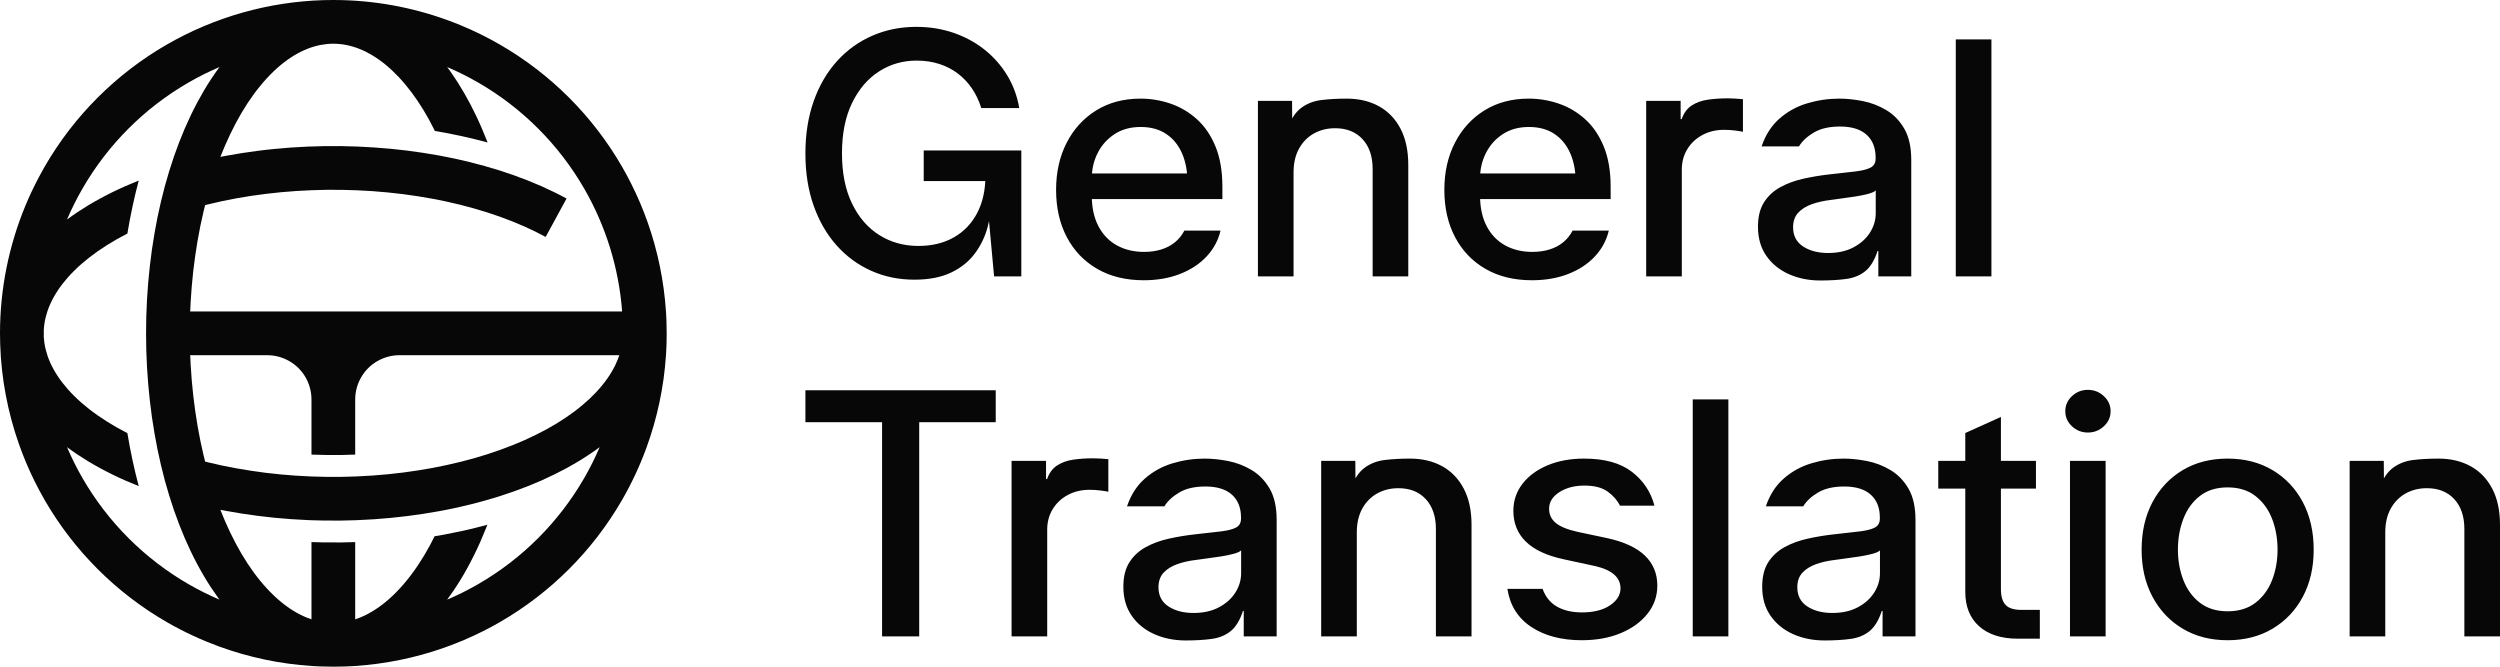
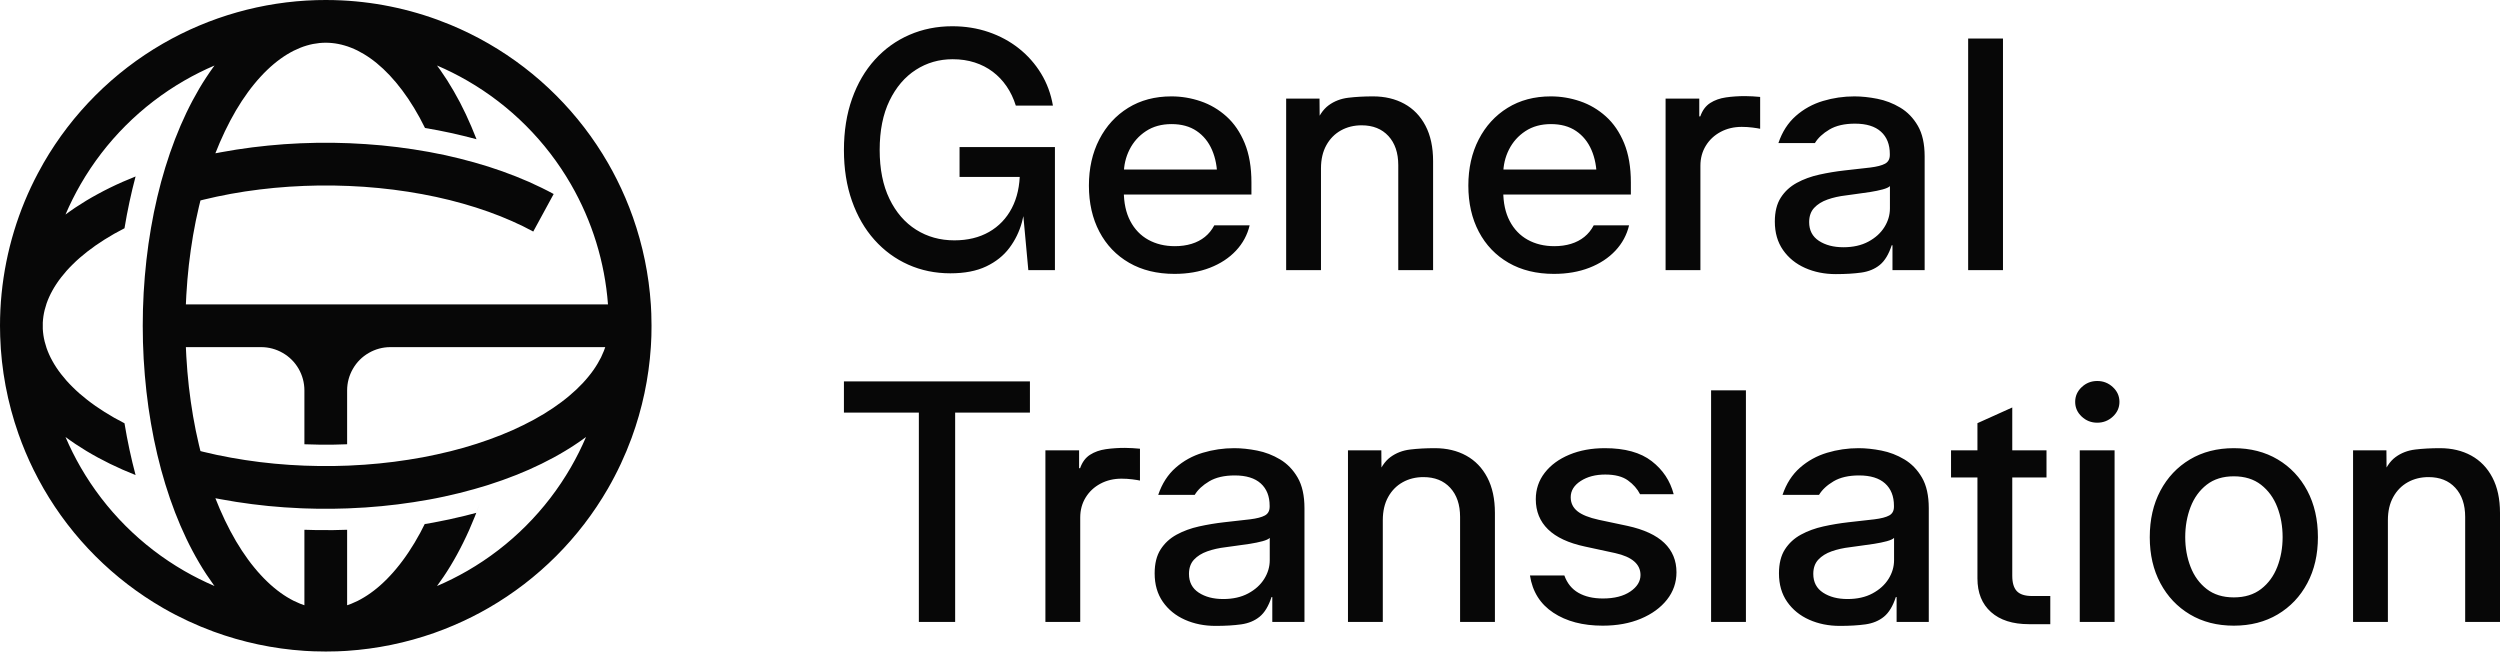
- <svg xmlns="http://www.w3.org/2000/svg" viewBox="0 0 14526.49 3873.81" fill="#070707" role="img" aria-label="General Translation">
+ <svg xmlns="http://www.w3.org/2000/svg" viewBox="0 0 14864.4 3873.81" fill="#070707" role="img" aria-label="General Translation">
  <path transform="translate(-453.87 -453.87) scale(18.67796)" fill-rule="nonzero" d="M225.36 163.71C223.32 169.27 220.79 174.68 217.81 179.85C208.71 195.61 195.61 208.71 179.85 217.81C178.13 218.8 176.38 219.75 174.6 220.64C170.68 222.61 166.64 224.33 162.51 225.79C153.6 228.93 144.27 230.85 134.8 231.48C134.52 231.5 134.24 231.51 133.96 231.53C133.18 231.57 132.4 231.61 131.62 231.64C130.42 231.68 129.21 231.7 128 231.7C126.72 231.7 125.44 231.68 124.17 231.63C123.4 231.6 122.63 231.56 121.86 231.52C121.64 231.5 121.42 231.49 121.2 231.48C111.3 230.83 101.57 228.76 92.29 225.36C86.79 223.34 81.44 220.85 76.32 217.91C76.26 217.87 76.21 217.84 76.15 217.81C60.39 208.71 47.29 195.61 38.19 179.85C37.06 177.88 35.99 175.88 34.98 173.84C33.15 170.13 31.55 166.31 30.18 162.42C26.68 152.47 24.7 142.01 24.36 131.41C24.32 130.27 24.3 129.14 24.3 128C24.3 114.26 27.03 100.8 32.18 88.34C33.43 85.33 34.81 82.39 36.34 79.51C36.93 78.38 37.55 77.26 38.19 76.15C47.29 60.39 60.39 47.29 76.15 38.19C91.05 29.59 107.85 24.84 125.02 24.34C126.01 24.31 127 24.3 128 24.3C129.68 24.3 131.36 24.34 133.03 24.42C145.02 25 156.73 27.66 167.66 32.18C171.79 33.89 175.82 35.87 179.71 38.11C179.76 38.14 179.8 38.17 179.85 38.19C195.61 47.29 208.71 60.39 217.81 76.15C218.8 77.87 219.75 79.62 220.64 81.4C222.61 85.31 224.33 89.35 225.79 93.49C228.93 102.4 230.85 111.73 231.48 121.2C231.49 121.42 231.5 121.64 231.52 121.86C231.56 122.63 231.6 123.4 231.63 124.17C231.68 125.44 231.7 126.72 231.7 128C231.7 129.01 231.69 130.03 231.66 131.04C231.65 131.23 231.64 131.43 231.64 131.62C231.61 132.4 231.57 133.18 231.53 133.96C231.51 134.24 231.5 134.52 231.48 134.8C230.83 144.7 228.76 154.43 225.36 163.71ZM83.61 118.25C83.56 119.23 83.51 120.22 83.47 121.2L217.84 121.2C216.83 107.75 212.8 94.68 206.03 82.95C198.12 69.25 186.75 57.88 173.05 49.97C169.93 48.17 166.71 46.56 163.41 45.15C163.78 45.64 164.14 46.14 164.5 46.65C165.24 47.71 165.97 48.79 166.68 49.9C167.39 51.02 168.08 52.16 168.75 53.33C169.43 54.5 170.09 55.7 170.73 56.92C171.37 58.15 171.99 59.4 172.59 60.67C173.19 61.95 173.78 63.25 174.34 64.58C174.91 65.9 175.46 67.25 175.99 68.62C174.66 68.26 173.33 67.92 171.98 67.59C170.63 67.25 169.27 66.94 167.91 66.64C166.54 66.34 165.16 66.06 163.78 65.79C162.39 65.52 161 65.27 159.59 65.04C159.03 63.9 158.46 62.8 157.88 61.73C157.29 60.66 156.69 59.63 156.09 58.62C155.48 57.62 154.86 56.65 154.23 55.71C153.6 54.78 152.96 53.88 152.31 53.01C151.66 52.15 151 51.32 150.34 50.53C149.68 49.74 149.01 48.98 148.34 48.27C147.66 47.55 146.98 46.87 146.3 46.23C145.62 45.59 144.93 44.99 144.24 44.42C143.56 43.86 142.87 43.33 142.18 42.85C141.49 42.36 140.8 41.91 140.11 41.5C139.43 41.09 138.74 40.71 138.06 40.37C137.37 40.04 136.69 39.73 136.01 39.47C135.34 39.2 134.66 38.97 133.99 38.78C133.32 38.58 132.65 38.42 131.98 38.29C131.32 38.16 130.65 38.06 129.99 38C129.32 37.93 128.66 37.9 128 37.9C127.32 37.9 126.65 37.93 125.97 38C125.3 38.07 124.62 38.17 123.94 38.3C123.26 38.44 122.58 38.6 121.89 38.81C121.21 39.01 120.52 39.25 119.83 39.53C119.14 39.81 118.44 40.12 117.74 40.47C117.05 40.83 116.35 41.21 115.65 41.64C114.95 42.07 114.24 42.54 113.54 43.05C112.84 43.56 112.14 44.1 111.44 44.69C110.74 45.28 110.04 45.9 109.35 46.57C108.65 47.24 107.96 47.94 107.28 48.69C106.59 49.43 105.91 50.22 105.24 51.04C104.56 51.86 103.9 52.72 103.24 53.62C102.59 54.52 101.94 55.45 101.3 56.42C100.66 57.4 100.04 58.4 99.42 59.44C98.81 60.49 98.21 61.56 97.62 62.67C97.03 63.78 96.45 64.92 95.89 66.1C95.33 67.27 94.79 68.47 94.25 69.71C93.78 70.82 93.31 71.95 92.86 73.1C93.44 72.99 94.03 72.88 94.61 72.77C96.25 72.46 97.9 72.18 99.57 71.92C101.23 71.66 102.91 71.42 104.59 71.21C106.28 70.99 107.97 70.8 109.67 70.64C111.37 70.47 113.08 70.32 114.8 70.2C116.51 70.08 118.23 69.99 119.96 69.91C121.68 69.84 123.4 69.79 125.13 69.76C126.86 69.74 128.59 69.73 130.32 69.75C132.05 69.78 133.77 69.82 135.5 69.89C137.22 69.96 138.94 70.05 140.66 70.17C142.37 70.28 144.08 70.42 145.79 70.58C147.49 70.75 149.19 70.93 150.87 71.14C152.56 71.35 154.24 71.58 155.9 71.84C157.57 72.09 159.22 72.37 160.87 72.67C162.51 72.97 164.13 73.3 165.75 73.64C167.36 73.99 168.96 74.36 170.54 74.75C172.12 75.14 173.68 75.55 175.22 75.99C176.76 76.42 178.29 76.88 179.79 77.35C181.29 77.83 182.78 78.33 184.24 78.85C185.7 79.37 187.13 79.91 188.54 80.47C189.96 81.03 191.34 81.61 192.71 82.21C194.07 82.82 195.4 83.44 196.71 84.08C198.02 84.72 199.3 85.38 200.55 86.06L194.05 98.01C192.98 97.43 191.88 96.86 190.75 96.3C189.62 95.75 188.45 95.2 187.26 94.68C186.07 94.15 184.85 93.64 183.6 93.14C182.35 92.64 181.08 92.16 179.78 91.7C178.48 91.24 177.16 90.79 175.81 90.36C174.47 89.93 173.1 89.52 171.71 89.13C170.32 88.73 168.9 88.36 167.48 88C166.04 87.64 164.6 87.31 163.13 86.99C161.66 86.67 160.18 86.38 158.69 86.1C157.19 85.82 155.68 85.57 154.15 85.33C152.63 85.09 151.09 84.88 149.55 84.68C148 84.49 146.44 84.31 144.88 84.16C143.31 84 141.74 83.87 140.16 83.76C138.58 83.65 137 83.56 135.41 83.5C133.82 83.43 132.23 83.38 130.64 83.36C129.05 83.34 127.45 83.33 125.86 83.35C124.27 83.37 122.68 83.41 121.09 83.48C119.5 83.54 117.91 83.62 116.33 83.73C114.75 83.83 113.18 83.96 111.61 84.11C110.05 84.26 108.49 84.43 106.94 84.62C105.39 84.81 103.85 85.02 102.32 85.25C100.8 85.49 99.28 85.74 97.78 86.01C96.28 86.29 94.8 86.58 93.33 86.89C91.86 87.21 90.41 87.54 88.97 87.89C88.68 87.96 88.39 88.03 88.11 88.11C87.93 88.78 87.77 89.47 87.61 90.15C87.26 91.63 86.93 93.12 86.62 94.63C86.31 96.14 86.03 97.67 85.76 99.21C85.49 100.75 85.25 102.31 85.03 103.88C84.8 105.45 84.6 107.03 84.42 108.62C84.24 110.21 84.08 111.81 83.95 113.41C83.81 115.02 83.7 116.63 83.61 118.25ZM82.95 206.03C86.07 207.83 89.29 209.44 92.59 210.85C92.48 210.7 92.37 210.55 92.26 210.41C91.47 209.32 90.69 208.19 89.93 207.04C89.17 205.88 88.43 204.69 87.71 203.46C86.99 202.24 86.29 200.99 85.61 199.71C84.93 198.43 84.26 197.11 83.62 195.77C82.98 194.43 82.36 193.06 81.76 191.67C81.16 190.27 80.58 188.85 80.02 187.4C79.47 185.96 78.93 184.49 78.41 182.99C77.9 181.5 77.4 179.98 76.93 178.44C76.46 176.9 76.01 175.35 75.58 173.77C75.16 172.19 74.75 170.59 74.37 168.98C73.99 167.36 73.63 165.73 73.29 164.08C72.96 162.44 72.65 160.77 72.36 159.1C72.07 157.43 71.8 155.74 71.56 154.04C71.32 152.34 71.1 150.63 70.91 148.91C70.71 147.19 70.54 145.46 70.4 143.73C70.25 141.99 70.13 140.25 70.03 138.51C69.93 136.76 69.86 135.01 69.81 133.26C69.76 131.51 69.74 129.75 69.74 128C69.74 126.25 69.76 124.49 69.81 122.74Q69.89 120.11 70.03 117.49C70.13 115.75 70.25 114.01 70.4 112.27C70.54 110.54 70.71 108.81 70.91 107.09C71.1 105.37 71.32 103.66 71.56 101.96C71.8 100.26 72.07 98.57 72.36 96.9C72.65 95.22 72.96 93.56 73.29 91.92C73.63 90.27 73.99 88.64 74.37 87.02C74.75 85.41 75.16 83.81 75.58 82.23C76.01 80.65 76.46 79.1 76.93 77.56C77.4 76.02 77.9 74.5 78.41 73.01C78.93 71.51 79.47 70.04 80.02 68.6C80.58 67.15 81.16 65.73 81.76 64.33C82.36 62.94 82.98 61.57 83.62 60.23C84.26 58.89 84.93 57.58 85.61 56.29C86.29 55.01 86.99 53.76 87.71 52.53C88.43 51.31 89.17 50.12 89.93 48.97C90.69 47.81 91.47 46.68 92.26 45.59C92.37 45.45 92.48 45.3 92.59 45.15C89.29 46.56 86.07 48.17 82.95 49.97C69.25 57.88 57.88 69.25 49.97 82.95C48.17 86.07 46.56 89.29 45.15 92.59C46.17 91.83 47.23 91.09 48.31 90.36C49.44 89.61 50.6 88.87 51.79 88.15C52.98 87.43 54.21 86.74 55.46 86.06C56.71 85.38 57.99 84.71 59.3 84.07C60.6 83.43 61.94 82.81 63.3 82.21C64.66 81.61 66.05 81.03 67.46 80.47C67.11 81.8 66.77 83.15 66.44 84.5C66.11 85.86 65.8 87.22 65.51 88.6C65.21 89.98 64.93 91.36 64.67 92.76C64.41 94.15 64.16 95.55 63.93 96.96C62.81 97.54 61.71 98.12 60.65 98.72C59.6 99.32 58.57 99.94 57.58 100.56C56.59 101.18 55.63 101.82 54.71 102.46C53.79 103.11 52.91 103.76 52.06 104.42C51.21 105.08 50.4 105.75 49.63 106.42C48.86 107.1 48.13 107.78 47.44 108.47C46.74 109.15 46.09 109.84 45.47 110.53C44.85 111.23 44.28 111.92 43.74 112.62C43.2 113.31 42.7 114.01 42.24 114.71C41.78 115.4 41.36 116.1 40.98 116.79C40.59 117.48 40.25 118.18 39.94 118.86C39.63 119.55 39.36 120.24 39.12 120.92C38.89 121.6 38.69 122.28 38.52 122.96C38.35 123.64 38.22 124.31 38.12 124.98C38.02 125.66 37.96 126.33 37.92 127C37.89 127.67 37.89 128.33 37.92 129C37.96 129.67 38.02 130.34 38.12 131.02C38.22 131.69 38.35 132.36 38.52 133.04C38.69 133.72 38.89 134.4 39.12 135.08C39.36 135.76 39.63 136.45 39.94 137.14C40.25 137.82 40.59 138.52 40.98 139.21C41.36 139.9 41.78 140.6 42.24 141.29C42.7 141.99 43.2 142.69 43.74 143.38C44.28 144.08 44.85 144.77 45.47 145.47C46.09 146.16 46.74 146.85 47.44 147.53C48.13 148.22 48.86 148.9 49.63 149.58C50.4 150.25 51.21 150.92 52.06 151.58C52.91 152.24 53.79 152.9 54.71 153.54C55.63 154.18 56.59 154.82 57.58 155.44C58.57 156.06 59.6 156.68 60.65 157.28C61.71 157.88 62.81 158.46 63.93 159.04C64.16 160.45 64.41 161.85 64.67 163.24C64.93 164.64 65.21 166.02 65.51 167.4C65.8 168.78 66.11 170.14 66.44 171.5C66.77 172.85 67.11 174.2 67.46 175.53C66.05 174.97 64.66 174.39 63.3 173.79C61.94 173.19 60.6 172.57 59.3 171.93C57.99 171.29 56.71 170.62 55.46 169.95C54.21 169.26 52.98 168.57 51.79 167.85C50.6 167.13 49.44 166.39 48.31 165.64C47.23 164.91 46.17 164.17 45.15 163.41C46.56 166.71 48.17 169.93 49.97 173.05C57.88 186.75 69.25 198.12 82.95 206.03ZM87.61 165.85C87.77 166.53 87.93 167.22 88.11 167.89C88.4 167.97 88.7 168.04 89 168.12C90.43 168.47 91.89 168.8 93.36 169.12C94.84 169.43 96.32 169.72 97.83 169.99C99.33 170.27 100.85 170.52 102.38 170.75C103.91 170.99 105.46 171.2 107.01 171.39C108.56 171.58 110.13 171.75 111.7 171.9C113.27 172.04 114.85 172.17 116.43 172.28C118.01 172.38 119.6 172.47 121.2 172.53C122.79 172.59 124.39 172.63 125.98 172.65C127.58 172.67 129.18 172.66 130.77 172.64C132.12 172.62 133.46 172.58 134.8 172.53C135.05 172.52 135.3 172.51 135.56 172.5C137.15 172.43 138.74 172.34 140.32 172.23C141.9 172.11 143.48 171.98 145.04 171.83C146.61 171.67 148.17 171.49 149.72 171.3C151.27 171.1 152.81 170.88 154.34 170.64C155.87 170.4 157.38 170.15 158.88 169.87C160.38 169.59 161.86 169.29 163.33 168.96C164.8 168.65 166.25 168.31 167.68 167.95C169.11 167.59 170.52 167.21 171.92 166.82C173.31 166.42 174.68 166 176.03 165.57C177.37 165.14 178.7 164.69 180 164.22C181.3 163.76 182.57 163.27 183.82 162.77C185.06 162.27 186.28 161.76 187.48 161.23C188.67 160.7 189.83 160.15 190.96 159.59C192.09 159.04 193.2 158.46 194.27 157.88C195.34 157.29 196.37 156.69 197.38 156.09C198.38 155.48 199.35 154.86 200.29 154.23C201.22 153.6 202.12 152.96 202.99 152.31C203.85 151.66 204.68 151.01 205.47 150.34C206.26 149.68 207.02 149.01 207.73 148.34C208.45 147.66 209.13 146.98 209.77 146.3C210.41 145.62 211.01 144.93 211.57 144.24C212.14 143.56 212.66 142.87 213.15 142.18C213.64 141.49 214.09 140.8 214.5 140.11C214.91 139.43 215.29 138.74 215.63 138.06C215.96 137.37 216.26 136.69 216.53 136.01C216.69 135.61 216.84 135.2 216.97 134.8L148.57 134.8C146.15 134.8 143.78 135.44 141.69 136.65C139.59 137.85 137.85 139.59 136.65 141.69C135.44 143.78 134.8 146.15 134.8 148.57L134.8 165.72Q132.74 165.81 130.67 165.84Q128.36 165.88 126.06 165.85Q123.76 165.82 121.46 165.73Q121.33 165.73 121.2 165.72L121.2 148.57C121.2 146.15 120.56 143.78 119.36 141.69C118.15 139.59 116.41 137.85 114.31 136.65C112.22 135.44 109.85 134.8 107.43 134.8L83.47 134.8C83.51 135.78 83.56 136.77 83.61 137.75C83.7 139.37 83.81 140.98 83.95 142.59C84.08 144.2 84.24 145.79 84.42 147.38C84.6 148.97 84.8 150.55 85.03 152.12C85.25 153.69 85.49 155.25 85.76 156.79C86.03 158.33 86.31 159.86 86.62 161.37C86.93 162.88 87.26 164.37 87.61 165.85ZM165.49 207.9C164.81 208.91 164.12 209.89 163.41 210.85C166.71 209.44 169.93 207.83 173.05 206.03C186.75 198.12 198.12 186.75 206.03 173.05C207.83 169.93 209.44 166.71 210.85 163.41C209.83 164.17 208.78 164.91 207.69 165.63C206.57 166.39 205.41 167.13 204.21 167.84C203.02 168.56 201.8 169.26 200.55 169.94C199.3 170.62 198.02 171.28 196.71 171.92C195.4 172.56 194.07 173.18 192.71 173.79C191.35 174.39 189.96 174.97 188.55 175.53C187.13 176.09 185.7 176.63 184.24 177.15C182.78 177.67 181.3 178.17 179.79 178.65C179.5 178.74 179.21 178.83 178.92 178.92C177.7 179.3 176.47 179.66 175.22 180.01C173.68 180.45 172.12 180.86 170.54 181.25C168.96 181.64 167.36 182.01 165.75 182.36C164.88 182.54 164.01 182.72 163.14 182.9C162.38 183.04 161.63 183.19 160.87 183.33C159.23 183.63 157.57 183.91 155.9 184.16C154.24 184.42 152.56 184.65 150.88 184.86C149.19 185.07 147.49 185.26 145.79 185.42C144.09 185.58 142.38 185.72 140.66 185.84C138.94 185.95 137.22 186.04 135.5 186.11C135.27 186.12 135.03 186.13 134.8 186.14C133.31 186.19 131.81 186.23 130.32 186.25C128.59 186.27 126.86 186.26 125.13 186.24C123.82 186.22 122.51 186.19 121.2 186.14C120.79 186.12 120.37 186.11 119.96 186.09C118.23 186.01 116.51 185.92 114.8 185.8C113.08 185.68 111.38 185.53 109.67 185.37C107.97 185.2 106.28 185.01 104.59 184.79C102.91 184.58 101.23 184.34 99.57 184.08C97.9 183.82 96.25 183.54 94.61 183.23C94.03 183.12 93.44 183.01 92.86 182.9C93.31 184.05 93.78 185.18 94.25 186.29C94.79 187.53 95.33 188.73 95.89 189.9C96.45 191.08 97.03 192.22 97.62 193.33C98.21 194.44 98.81 195.51 99.42 196.56C100.04 197.6 100.66 198.6 101.3 199.58C101.94 200.55 102.59 201.48 103.24 202.38C103.9 203.28 104.56 204.14 105.24 204.96C105.91 205.79 106.59 206.57 107.28 207.31C107.96 208.06 108.65 208.76 109.35 209.43C110.04 210.1 110.74 210.73 111.44 211.31C112.14 211.9 112.84 212.45 113.54 212.95C114.24 213.46 114.95 213.93 115.65 214.36C116.35 214.79 117.05 215.18 117.74 215.53C118.44 215.88 119.14 216.19 119.83 216.47C120.29 216.65 120.74 216.82 121.2 216.97L121.2 192.94Q123.11 193.01 125.03 193.04Q127.72 193.08 130.4 193.05Q132.6 193.02 134.8 192.94L134.8 216.97C135.23 216.83 135.65 216.68 136.08 216.51C136.76 216.24 137.45 215.93 138.14 215.59C138.83 215.24 139.52 214.86 140.21 214.44C140.9 214.02 141.6 213.57 142.29 213.07C142.99 212.58 143.68 212.04 144.37 211.47C145.07 210.9 145.76 210.28 146.44 209.63C147.13 208.98 147.82 208.29 148.49 207.56C149.17 206.84 149.85 206.07 150.51 205.26C151.18 204.46 151.84 203.62 152.49 202.74C153.14 201.86 153.79 200.95 154.42 200C155.05 199.05 155.68 198.06 156.29 197.04C156.9 196.02 157.5 194.97 158.08 193.89C158.67 192.8 159.24 191.68 159.8 190.53C160.178 189.754 160.551 188.969 160.917 188.169C160.551 188.969 160.178 189.754 159.8 190.53C159.702 190.73 159.605 190.93 159.506 191.128Q160.87 190.9 162.21 190.66Q164.79 190.18 167.31 189.64Q169.85 189.1 172.33 188.48Q174.14 188.04 175.921 187.55C176.295 186.589 176.657 185.617 177.01 184.64C177.53 183.19 178.03 181.72 178.51 180.23C178.587 179.989 178.658 179.759 178.729 179.53C178.657 179.762 178.585 179.995 178.51 180.23C178.03 181.72 177.53 183.19 177.01 184.64C176.49 186.08 175.95 187.51 175.38 188.91C174.82 190.31 174.24 191.69 173.64 193.04C173.04 194.39 172.41 195.72 171.77 197.01C171.13 198.31 170.47 199.58 169.79 200.82C169.11 202.06 168.42 203.27 167.7 204.45C166.98 205.63 166.25 206.79 165.49 207.9Z" />
-   <path d="M5312.86 1625.08Q5177.86 1625.08 5062.64 1573.66Q4947.42 1522.24 4861.46 1426.24Q4775.5 1330.24 4727.7 1194.82Q4679.9 1059.4 4679.9 892.4Q4679.9 723.28 4728.26 587.12Q4776.62 450.96 4863.96 354.7Q4951.3 258.44 5069.14 207.26Q5186.98 156.08 5324.1 156.08Q5439.18 156.08 5539.86 190.48Q5640.54 224.88 5720.08 287.94Q5799.62 351 5852.12 437.22Q5904.62 523.44 5922.5 627.92H5701.86Q5681.94 564.04 5647.16 513.28Q5612.38 462.52 5564.82 426.64Q5517.26 390.76 5457.34 371.44Q5397.42 352.12 5326.22 352.12Q5205.54 352.12 5107.48 415.16Q5009.42 478.2 4950.91 598.62Q4892.41 719.04 4892.41 891.44Q4892.41 1062.48 4950.67 1182.64Q5008.94 1302.81 5109.26 1365.93Q5209.58 1429.05 5336.42 1429.05Q5455.22 1429.05 5542.7 1379.11Q5630.18 1329.17 5678.06 1237.64Q5725.94 1146.12 5725.94 1020.64H5761.3V1149Q5761.3 1236.6 5738.22 1321.04Q5715.14 1405.48 5663.46 1474.3Q5611.78 1543.12 5525.72 1584.1Q5439.66 1625.08 5312.86 1625.08ZM5776.26 1606.08 5743.86 1253.68V1052.16H5367.34V874.28H5934.46V1606.08ZM6645.5 1628.44Q6489.78 1628.44 6375.52 1562.42Q6261.26 1496.4 6198.88 1377.98Q6136.5 1259.56 6136.5 1103.28Q6136.5 948.96 6198.12 829.2Q6259.74 709.44 6369.9 641.26Q6480.06 573.08 6627.1 573.08Q6716.02 573.08 6801 602.02Q6885.98 630.96 6954.3 692.32Q7022.62 753.68 7062.72 851.1Q7102.82 948.52 7102.82 1085.32V1156.72H6253.66V1007.8H6997.58L6899.74 1057.36Q6899.74 963.6 6868.56 891.62Q6837.38 819.64 6776.86 778.74Q6716.34 737.84 6627.74 737.84Q6539.3 737.84 6475.76 779.66Q6412.22 821.48 6378.09 889.18Q6343.97 956.88 6343.97 1035.52V1136.16Q6343.97 1240.96 6382.51 1314.36Q6421.06 1387.76 6489.7 1425.72Q6558.34 1463.69 6647.62 1463.69Q6701.46 1463.69 6746.76 1449.89Q6792.06 1436.08 6826.16 1408.56Q6860.26 1381.04 6881.98 1339.88H7092.14Q7071.82 1425.28 7010.96 1490.3Q6950.1 1555.32 6856.46 1591.88Q6762.82 1628.44 6645.5 1628.44ZM7516.33 1001.16V1606.08H7309.26V586.08H7507.61L7508.89 748.52H7480.53Q7511.41 663.12 7561.79 626.14Q7612.18 589.16 7678.92 581.12Q7745.66 573.08 7825.69 573.08Q7931.49 573.08 8011.97 617.2Q8092.45 661.32 8137.69 747.48Q8182.93 833.64 8182.93 957.92V1606.08H7975.86V981.84Q7975.86 872.4 7917.28 808.74Q7858.7 745.08 7757.94 745.08Q7689.58 745.08 7634.82 775.5Q7580.06 805.92 7548.19 863.42Q7516.33 920.92 7516.33 1001.16ZM8901.5 1628.44Q8745.78 1628.44 8631.52 1562.42Q8517.26 1496.4 8454.88 1377.98Q8392.5 1259.56 8392.5 1103.28Q8392.5 948.96 8454.12 829.2Q8515.74 709.44 8625.9 641.26Q8736.06 573.08 8883.1 573.08Q8972.02 573.08 9057 602.02Q9141.98 630.96 9210.3 692.32Q9278.62 753.68 9318.72 851.1Q9358.82 948.52 9358.82 1085.32V1156.72H8509.66V1007.8H9253.58L9155.74 1057.36Q9155.74 963.6 9124.56 891.62Q9093.38 819.64 9032.86 778.74Q8972.34 737.84 8883.74 737.84Q8795.3 737.84 8731.76 779.66Q8668.22 821.48 8634.09 889.18Q8599.97 956.88 8599.97 1035.52V1136.16Q8599.97 1240.96 8638.51 1314.36Q8677.06 1387.76 8745.7 1425.72Q8814.34 1463.69 8903.62 1463.69Q8957.46 1463.69 9002.76 1449.89Q9048.06 1436.08 9082.16 1408.56Q9116.26 1381.04 9137.98 1339.88H9348.14Q9327.82 1425.28 9266.96 1490.3Q9206.1 1555.32 9112.46 1591.88Q9018.82 1628.44 8901.5 1628.44ZM9565.26 1606.08V586.08H9765.53V692.08H9771.57Q9790.57 638.04 9830.61 612.4Q9870.66 586.76 9924.46 579.08Q9978.26 571.4 10038.3 571.4Q10057.42 571.4 10083.68 572.88Q10109.94 574.36 10127.54 576.32V765.68Q10113.86 762.56 10082.52 758.48Q10051.18 754.4 10017.98 754.4Q9948.18 754.4 9892.32 784.28Q9836.45 814.16 9804.39 866.56Q9772.33 918.96 9772.33 985.2V1606.08ZM10577.26 1629.8Q10476.94 1629.8 10394.58 1593.1Q10312.22 1556.4 10263.52 1486.54Q10214.82 1416.68 10214.82 1317.52Q10214.82 1230.16 10250.28 1174.94Q10285.74 1119.72 10345.54 1087.18Q10405.34 1054.64 10478.94 1038.34Q10552.54 1022.04 10627.98 1013.52Q10723.02 1003.48 10782.48 996.08Q10841.94 988.68 10870.22 973.28Q10898.5 957.88 10898.5 921.16V915.48Q10898.5 830.44 10845.76 782.82Q10793.02 735.2 10691.14 735.2Q10598.3 735.2 10539.46 770.08Q10480.62 804.96 10453.18 850.52H10236.1Q10269.78 750.76 10339.7 689.28Q10409.62 627.8 10500.66 600.44Q10591.7 573.08 10687.74 573.08Q10751.5 573.08 10823.76 587.24Q10896.02 601.4 10960.34 639.76Q11024.66 678.12 11065.12 747.94Q11105.58 817.76 11105.58 929.76V1606.08H10914.3V1458.44H10909.66Q10883.34 1539.08 10838.8 1575.34Q10794.26 1611.6 10729 1620.7Q10663.74 1629.8 10577.26 1629.8ZM10622.46 1470.04Q10708.98 1470.04 10771.16 1436.58Q10833.34 1403.12 10866.24 1350.46Q10899.14 1297.8 10899.14 1239.2V1106.48Q10888.34 1117.52 10855.72 1126.3Q10823.1 1135.08 10781.42 1141.68Q10739.74 1148.28 10700.68 1153.12Q10661.62 1157.96 10637.78 1161.8Q10577.66 1168.8 10528.16 1186.32Q10478.66 1203.84 10448.78 1235.84Q10418.89 1267.84 10418.89 1320.72Q10418.89 1393.96 10476.86 1432Q10534.82 1470.04 10622.46 1470.04ZM11571.33 229.08V1606.08H11364.26V229.08ZM4679.9 2453.04V2267.73H5785.82V2453.04H5341.18V3697.73H5125.38V2453.04ZM5877.82 3697.73V2677.73H6078.09V2783.73H6084.13Q6103.13 2729.69 6143.18 2704.05Q6183.22 2678.41 6237.02 2670.73Q6290.82 2663.05 6350.86 2663.05Q6369.98 2663.05 6396.24 2664.53Q6422.5 2666.01 6440.1 2667.97V2857.32Q6426.42 2854.2 6395.08 2850.12Q6363.74 2846.04 6330.54 2846.04Q6260.74 2846.04 6204.88 2875.92Q6149.02 2905.8 6116.95 2958.2Q6084.89 3010.6 6084.89 3076.84V3697.73ZM6889.82 3721.45Q6789.5 3721.45 6707.14 3684.75Q6624.78 3648.05 6576.08 3578.19Q6527.38 3508.33 6527.38 3409.17Q6527.38 3321.81 6562.84 3266.59Q6598.3 3211.37 6658.1 3178.83Q6717.9 3146.29 6791.5 3129.99Q6865.1 3113.69 6940.54 3105.17Q7035.58 3095.13 7095.04 3087.73Q7154.5 3080.33 7182.78 3064.93Q7211.06 3049.53 7211.06 3012.81V3007.13Q7211.06 2922.09 7158.32 2874.46Q7105.58 2826.84 7003.7 2826.84Q6910.86 2826.84 6852.02 2861.72Q6793.18 2896.6 6765.74 2942.17H6548.66Q6582.34 2842.4 6652.26 2780.93Q6722.18 2719.45 6813.22 2692.09Q6904.26 2664.73 7000.3 2664.73Q7064.06 2664.73 7136.32 2678.89Q7208.58 2693.05 7272.9 2731.41Q7337.22 2769.77 7377.68 2839.59Q7418.14 2909.41 7418.14 3021.41V3697.73H7226.86V3550.09H7222.22Q7195.9 3630.73 7151.36 3666.99Q7106.82 3703.25 7041.56 3712.35Q6976.3 3721.45 6889.82 3721.45ZM6935.02 3561.69Q7021.54 3561.69 7083.72 3528.23Q7145.9 3494.77 7178.8 3442.11Q7211.7 3389.45 7211.7 3330.85V3198.13Q7200.9 3209.17 7168.28 3217.95Q7135.66 3226.73 7093.98 3233.33Q7052.3 3239.93 7013.24 3244.77Q6974.18 3249.61 6950.34 3253.45Q6890.22 3260.45 6840.72 3277.97Q6791.22 3295.49 6761.34 3327.49Q6731.45 3359.49 6731.45 3412.37Q6731.45 3485.61 6789.42 3523.65Q6847.38 3561.69 6935.02 3561.69ZM7883.89 3092.81V3697.73H7676.82V2677.73H7875.18L7876.45 2840.17H7848.09Q7878.98 2754.77 7929.36 2717.79Q7979.74 2680.81 8046.48 2672.77Q8113.22 2664.73 8193.25 2664.73Q8299.05 2664.73 8379.53 2708.85Q8460.01 2752.97 8505.25 2839.13Q8550.49 2925.29 8550.49 3049.57V3697.73H8343.42V3073.49Q8343.42 2964.04 8284.84 2900.38Q8226.26 2836.72 8125.5 2836.72Q8057.14 2836.72 8002.38 2867.14Q7947.62 2897.56 7915.76 2955.06Q7883.89 3012.56 7883.89 3092.81ZM9191.22 3720.09Q9014.26 3720.09 8897.64 3642.89Q8781.02 3565.69 8758.82 3421.49H8963.34Q8988.38 3491.33 9047.18 3524.89Q9105.98 3558.45 9192.26 3558.45Q9294.46 3558.45 9355.28 3517.25Q9416.1 3476.05 9416.1 3418.85Q9416.1 3322.17 9265.7 3288.57L9085.94 3249.69Q8939.06 3218.33 8866.3 3147.37Q8793.54 3076.41 8793.54 2968.33Q8793.54 2879.29 8846.9 2810.67Q8900.26 2742.05 8993.2 2703.39Q9086.14 2664.73 9204.38 2664.73Q9382.9 2664.73 9482.54 2741.75Q9582.17 2818.77 9613.29 2938.21H9413.34Q9389.46 2891.13 9341.3 2856.32Q9293.14 2821.52 9206.5 2821.52Q9119.7 2821.52 9060.42 2859.94Q9001.13 2898.37 9001.13 2956.41Q9001.13 3006.97 9040.54 3039.15Q9079.94 3071.33 9168.5 3090.73L9338.46 3126.73Q9485.34 3158.77 9557.67 3228.11Q9630.01 3297.45 9630.01 3402.73Q9630.01 3493.93 9573.53 3565.53Q9517.06 3637.13 9418.22 3678.61Q9319.38 3720.09 9191.22 3720.09ZM10042.89 2320.73V3697.73H9835.82V2320.73ZM10601.82 3721.45Q10501.5 3721.45 10419.14 3684.75Q10336.78 3648.05 10288.08 3578.19Q10239.38 3508.33 10239.38 3409.17Q10239.38 3321.81 10274.84 3266.59Q10310.3 3211.37 10370.1 3178.83Q10429.9 3146.29 10503.5 3129.99Q10577.1 3113.69 10652.54 3105.17Q10747.58 3095.13 10807.04 3087.73Q10866.5 3080.33 10894.78 3064.93Q10923.06 3049.53 10923.06 3012.81V3007.13Q10923.06 2922.09 10870.32 2874.46Q10817.58 2826.84 10715.7 2826.84Q10622.86 2826.84 10564.02 2861.72Q10505.18 2896.6 10477.74 2942.17H10260.66Q10294.34 2842.4 10364.26 2780.93Q10434.18 2719.45 10525.22 2692.09Q10616.26 2664.73 10712.3 2664.73Q10776.06 2664.73 10848.32 2678.89Q10920.58 2693.05 10984.9 2731.41Q11049.22 2769.77 11089.68 2839.59Q11130.14 2909.41 11130.14 3021.41V3697.73H10938.86V3550.09H10934.22Q10907.9 3630.73 10863.36 3666.99Q10818.82 3703.25 10753.56 3712.35Q10688.3 3721.45 10601.82 3721.45ZM10647.02 3561.69Q10733.54 3561.69 10795.72 3528.23Q10857.9 3494.77 10890.8 3442.11Q10923.7 3389.45 10923.7 3330.85V3198.13Q10912.9 3209.17 10880.28 3217.95Q10847.66 3226.73 10805.98 3233.33Q10764.3 3239.93 10725.24 3244.77Q10686.18 3249.61 10662.34 3253.45Q10602.22 3260.45 10552.72 3277.97Q10503.22 3295.49 10473.34 3327.49Q10443.45 3359.49 10443.45 3412.37Q10443.45 3485.61 10501.42 3523.65Q10559.38 3561.69 10647.02 3561.69ZM11830.09 2677.73V2838.88H11262.46V2677.73ZM11419.46 2516.08 11626.53 2422.73V3423.65Q11626.53 3485.89 11653.69 3514.83Q11680.85 3543.77 11744.9 3543.77Q11771.38 3543.77 11798.36 3543.77Q11825.34 3543.77 11852.66 3543.77V3711.21Q11820.66 3711.21 11788.66 3711.21Q11756.66 3711.21 11725.5 3711.21Q11580.94 3711.21 11500.2 3639.27Q11419.46 3567.33 11419.46 3439.01ZM12027.82 3697.73V2677.73H12234.89V3697.73ZM12131.78 2513.29Q12078.14 2513.29 12039.36 2476.87Q12000.58 2440.46 12000.58 2389.37Q12000.58 2338.21 12039.39 2301.75Q12078.2 2265.29 12131.78 2265.29Q12185.42 2265.29 12224.62 2301.75Q12263.82 2338.21 12263.82 2389.37Q12263.82 2440.53 12224.62 2476.91Q12185.42 2513.29 12131.78 2513.29ZM12943.78 3720.09Q12795.14 3720.09 12682.82 3653.09Q12570.5 3586.09 12507.28 3467.59Q12444.06 3349.09 12444.06 3194.09Q12444.06 3036.73 12507.28 2917.73Q12570.5 2798.73 12682.82 2731.73Q12795.14 2664.73 12943.78 2664.73Q13092.26 2664.73 13204.92 2731.73Q13317.58 2798.73 13380.72 2917.73Q13443.86 3036.73 13443.86 3194.09Q13443.86 3349.09 13380.72 3467.59Q13317.58 3586.09 13204.92 3653.09Q13092.26 3720.09 12943.78 3720.09ZM12943.78 3551.93Q13041.5 3551.93 13106.06 3502.11Q13170.62 3452.29 13202.3 3370.51Q13233.98 3288.73 13233.98 3193.77Q13233.98 3097.13 13202.3 3015.09Q13170.62 2933.04 13106.06 2882.54Q13041.5 2832.04 12943.78 2832.04Q12846.58 2832.04 12782.44 2882.12Q12718.29 2932.2 12686.61 3014.67Q12654.93 3097.13 12654.93 3193.77Q12654.93 3288.73 12686.61 3370.51Q12718.29 3452.29 12782.44 3502.11Q12846.58 3551.93 12943.78 3551.93ZM13859.89 3092.81V3697.73H13652.82V2677.73H13851.18L13852.45 2840.17H13824.09Q13854.98 2754.77 13905.36 2717.79Q13955.74 2680.81 14022.48 2672.77Q14089.22 2664.73 14169.25 2664.73Q14275.05 2664.73 14355.53 2708.85Q14436.01 2752.97 14481.25 2839.13Q14526.49 2925.29 14526.49 3049.57V3697.73H14319.42V3073.49Q14319.42 2964.04 14260.84 2900.38Q14202.26 2836.72 14101.5 2836.72Q14033.14 2836.72 13978.38 2867.14Q13923.62 2897.56 13891.76 2955.06Q13859.89 3012.56 13859.89 3092.81Z" />
+   <path d="M5650.77 1625.08Q5515.77 1625.08 5400.55 1573.66Q5285.33 1522.24 5199.37 1426.24Q5113.41 1330.24 5065.61 1194.82Q5017.81 1059.4 5017.81 892.4Q5017.81 723.28 5066.17 587.12Q5114.53 450.96 5201.87 354.7Q5289.21 258.44 5407.05 207.26Q5524.89 156.08 5662.01 156.08Q5777.09 156.08 5877.77 190.48Q5978.45 224.88 6057.99 287.94Q6137.53 351 6190.03 437.22Q6242.53 523.44 6260.41 627.92H6039.77Q6019.85 564.04 5985.07 513.28Q5950.29 462.52 5902.73 426.64Q5855.17 390.76 5795.25 371.44Q5735.33 352.12 5664.13 352.12Q5543.45 352.12 5445.39 415.16Q5347.32 478.2 5288.82 598.62Q5230.32 719.04 5230.32 891.44Q5230.32 1062.48 5288.58 1182.64Q5346.84 1302.81 5447.17 1365.93Q5547.49 1429.05 5674.33 1429.05Q5793.13 1429.05 5880.61 1379.11Q5968.09 1329.17 6015.97 1237.64Q6063.85 1146.12 6063.85 1020.64H6099.21V1149Q6099.21 1236.6 6076.13 1321.04Q6053.05 1405.48 6001.37 1474.3Q5949.69 1543.12 5863.63 1584.1Q5777.57 1625.08 5650.77 1625.08ZM6114.17 1606.08 6081.77 1253.68V1052.16H5705.25V874.28H6272.37V1606.08ZM6983.41 1628.44Q6827.69 1628.44 6713.43 1562.42Q6599.17 1496.4 6536.79 1377.98Q6474.41 1259.56 6474.41 1103.28Q6474.41 948.96 6536.03 829.2Q6597.65 709.44 6707.81 641.26Q6817.97 573.08 6965.01 573.08Q7053.93 573.08 7138.91 602.02Q7223.89 630.96 7292.21 692.32Q7360.53 753.68 7400.63 851.1Q7440.73 948.52 7440.73 1085.32V1156.72H6591.57V1007.8H7335.49L7237.65 1057.36Q7237.65 963.6 7206.47 891.62Q7175.29 819.64 7114.77 778.74Q7054.25 737.84 6965.65 737.84Q6877.21 737.84 6813.67 779.66Q6750.12 821.48 6716 889.18Q6681.88 956.88 6681.88 1035.52V1136.16Q6681.88 1240.96 6720.42 1314.36Q6758.96 1387.76 6827.61 1425.72Q6896.25 1463.69 6985.53 1463.69Q7039.37 1463.69 7084.67 1449.89Q7129.97 1436.08 7164.07 1408.56Q7198.17 1381.04 7219.89 1339.88H7430.05Q7409.73 1425.28 7348.87 1490.3Q7288.01 1555.32 7194.37 1591.88Q7100.73 1628.44 6983.41 1628.44ZM7854.24 1001.16V1606.08H7647.17V586.08H7845.52L7846.8 748.52H7818.44Q7849.32 663.12 7899.7 626.14Q7950.08 589.16 8016.82 581.12Q8083.56 573.08 8163.6 573.08Q8269.4 573.08 8349.88 617.2Q8430.36 661.32 8475.6 747.48Q8520.84 833.64 8520.84 957.92V1606.08H8313.77V981.84Q8313.77 872.4 8255.19 808.74Q8196.61 745.08 8095.85 745.08Q8027.49 745.08 7972.73 775.5Q7917.96 805.92 7886.1 863.42Q7854.24 920.92 7854.24 1001.16ZM9239.41 1628.44Q9083.69 1628.44 8969.43 1562.42Q8855.17 1496.4 8792.79 1377.98Q8730.41 1259.56 8730.41 1103.28Q8730.41 948.96 8792.03 829.2Q8853.65 709.44 8963.81 641.26Q9073.97 573.08 9221.01 573.08Q9309.93 573.08 9394.91 602.02Q9479.89 630.96 9548.21 692.32Q9616.53 753.68 9656.63 851.1Q9696.73 948.52 9696.73 1085.32V1156.72H8847.57V1007.8H9591.49L9493.65 1057.36Q9493.65 963.6 9462.47 891.62Q9431.29 819.64 9370.77 778.74Q9310.25 737.84 9221.65 737.84Q9133.21 737.84 9069.67 779.66Q9006.12 821.48 8972 889.18Q8937.88 956.88 8937.88 1035.52V1136.16Q8937.88 1240.96 8976.42 1314.36Q9014.96 1387.76 9083.61 1425.72Q9152.25 1463.69 9241.53 1463.69Q9295.37 1463.69 9340.67 1449.89Q9385.97 1436.08 9420.07 1408.56Q9454.17 1381.04 9475.89 1339.88H9686.05Q9665.73 1425.28 9604.87 1490.3Q9544.01 1555.32 9450.37 1591.88Q9356.73 1628.44 9239.41 1628.44ZM9903.17 1606.08V586.08H10103.44V692.08H10109.48Q10128.48 638.04 10168.52 612.4Q10208.56 586.76 10262.36 579.08Q10316.16 571.4 10376.2 571.4Q10395.32 571.4 10421.58 572.88Q10447.84 574.36 10465.44 576.32V765.68Q10451.76 762.56 10420.43 758.48Q10389.09 754.4 10355.89 754.4Q10286.08 754.4 10230.22 784.28Q10174.36 814.16 10142.3 866.56Q10110.24 918.96 10110.24 985.2V1606.08ZM10915.17 1629.8Q10814.85 1629.8 10732.49 1593.1Q10650.13 1556.4 10601.43 1486.54Q10552.73 1416.68 10552.73 1317.52Q10552.73 1230.16 10588.19 1174.94Q10623.65 1119.72 10683.45 1087.18Q10743.25 1054.64 10816.85 1038.34Q10890.45 1022.04 10965.89 1013.52Q11060.93 1003.48 11120.39 996.08Q11179.85 988.68 11208.13 973.28Q11236.41 957.88 11236.41 921.16V915.48Q11236.41 830.44 11183.67 782.82Q11130.93 735.2 11029.05 735.2Q10936.21 735.2 10877.37 770.08Q10818.52 804.96 10791.08 850.52H10574.01Q10607.69 750.76 10677.61 689.28Q10747.53 627.8 10838.57 600.44Q10929.61 573.08 11025.65 573.08Q11089.41 573.08 11161.66 587.24Q11233.92 601.4 11298.24 639.76Q11362.56 678.12 11403.02 747.94Q11443.48 817.76 11443.48 929.76V1606.08H11252.21V1458.44H11247.57Q11221.25 1539.08 11176.71 1575.34Q11132.17 1611.6 11066.91 1620.7Q11001.65 1629.8 10915.17 1629.8ZM10960.37 1470.04Q11046.89 1470.04 11109.07 1436.58Q11171.25 1403.12 11204.15 1350.46Q11237.05 1297.8 11237.05 1239.2V1106.48Q11226.25 1117.52 11193.63 1126.3Q11161.01 1135.08 11119.33 1141.68Q11077.65 1148.28 11038.59 1153.12Q10999.53 1157.96 10975.69 1161.8Q10915.57 1168.8 10866.07 1186.32Q10816.56 1203.84 10786.68 1235.84Q10756.8 1267.84 10756.8 1320.72Q10756.8 1393.96 10814.76 1432Q10872.73 1470.04 10960.37 1470.04ZM11909.24 229.08V1606.08H11702.17V229.08ZM5017.81 2453.04V2267.73H6123.72V2453.04H5679.08V3697.73H5463.29V2453.04ZM6215.73 3697.73V2677.73H6416V2783.73H6422.04Q6441.04 2729.69 6481.08 2704.05Q6521.12 2678.41 6574.92 2670.73Q6628.72 2663.05 6688.76 2663.05Q6707.88 2663.05 6734.14 2664.53Q6760.4 2666.01 6778 2667.97V2857.32Q6764.33 2854.2 6732.99 2850.12Q6701.65 2846.04 6668.45 2846.04Q6598.65 2846.04 6542.78 2875.92Q6486.92 2905.8 6454.86 2958.2Q6422.8 3010.6 6422.8 3076.84V3697.73ZM7227.73 3721.45Q7127.41 3721.45 7045.05 3684.75Q6962.69 3648.05 6913.99 3578.19Q6865.29 3508.33 6865.29 3409.17Q6865.29 3321.81 6900.75 3266.59Q6936.21 3211.37 6996.01 3178.83Q7055.81 3146.29 7129.41 3129.99Q7203.01 3113.69 7278.45 3105.17Q7373.49 3095.13 7432.95 3087.73Q7492.41 3080.33 7520.69 3064.93Q7548.97 3049.53 7548.97 3012.81V3007.13Q7548.97 2922.09 7496.23 2874.46Q7443.49 2826.84 7341.61 2826.84Q7248.77 2826.84 7189.93 2861.72Q7131.08 2896.6 7103.64 2942.17H6886.57Q6920.25 2842.4 6990.17 2780.93Q7060.09 2719.45 7151.13 2692.09Q7242.17 2664.73 7338.21 2664.73Q7401.97 2664.73 7474.23 2678.89Q7546.48 2693.05 7610.8 2731.41Q7675.12 2769.77 7715.58 2839.59Q7756.04 2909.41 7756.04 3021.41V3697.73H7564.77V3550.09H7560.13Q7533.81 3630.73 7489.27 3666.99Q7444.73 3703.25 7379.47 3712.35Q7314.21 3721.45 7227.73 3721.45ZM7272.93 3561.69Q7359.45 3561.69 7421.63 3528.23Q7483.81 3494.77 7516.71 3442.11Q7549.61 3389.45 7549.61 3330.85V3198.13Q7538.81 3209.17 7506.19 3217.95Q7473.57 3226.73 7431.89 3233.33Q7390.21 3239.93 7351.15 3244.77Q7312.09 3249.61 7288.25 3253.45Q7228.13 3260.45 7178.63 3277.97Q7129.12 3295.49 7099.24 3327.49Q7069.36 3359.49 7069.36 3412.37Q7069.36 3485.61 7127.32 3523.65Q7185.29 3561.69 7272.93 3561.69ZM8221.8 3092.81V3697.73H8014.73V2677.73H8213.08L8214.36 2840.17H8186Q8216.88 2754.77 8267.26 2717.79Q8317.64 2680.81 8384.38 2672.77Q8451.12 2664.73 8531.16 2664.73Q8636.96 2664.73 8717.44 2708.85Q8797.92 2752.97 8843.16 2839.13Q8888.4 2925.29 8888.4 3049.57V3697.73H8681.33V3073.49Q8681.33 2964.04 8622.75 2900.38Q8564.17 2836.72 8463.41 2836.72Q8395.05 2836.72 8340.29 2867.14Q8285.52 2897.56 8253.66 2955.06Q8221.8 3012.56 8221.8 3092.81ZM9529.13 3720.09Q9352.17 3720.09 9235.55 3642.89Q9118.93 3565.69 9096.73 3421.49H9301.24Q9326.28 3491.33 9385.08 3524.89Q9443.89 3558.45 9530.17 3558.45Q9632.37 3558.45 9693.19 3517.25Q9754.01 3476.05 9754.01 3418.85Q9754.01 3322.17 9603.61 3288.57L9423.85 3249.69Q9276.97 3218.33 9204.21 3147.37Q9131.45 3076.41 9131.45 2968.33Q9131.45 2879.29 9184.81 2810.67Q9238.17 2742.05 9331.11 2703.39Q9424.05 2664.73 9542.29 2664.73Q9720.81 2664.73 9820.44 2741.75Q9920.08 2818.77 9951.2 2938.21H9751.25Q9727.37 2891.13 9679.21 2856.32Q9631.05 2821.52 9544.41 2821.52Q9457.61 2821.52 9398.32 2859.94Q9339.04 2898.37 9339.04 2956.41Q9339.04 3006.97 9378.44 3039.15Q9417.85 3071.33 9506.41 3090.73L9676.36 3126.73Q9823.24 3158.77 9895.58 3228.11Q9967.92 3297.45 9967.92 3402.73Q9967.92 3493.93 9911.44 3565.53Q9854.96 3637.13 9756.12 3678.61Q9657.29 3720.09 9529.13 3720.09ZM10380.8 2320.73V3697.73H10173.73V2320.73ZM10939.73 3721.45Q10839.41 3721.45 10757.05 3684.75Q10674.69 3648.05 10625.99 3578.19Q10577.29 3508.33 10577.29 3409.17Q10577.29 3321.81 10612.75 3266.59Q10648.21 3211.37 10708.01 3178.83Q10767.81 3146.29 10841.41 3129.99Q10915.01 3113.69 10990.45 3105.17Q11085.49 3095.13 11144.95 3087.73Q11204.41 3080.33 11232.69 3064.93Q11260.97 3049.53 11260.97 3012.81V3007.13Q11260.97 2922.09 11208.23 2874.46Q11155.49 2826.84 11053.61 2826.84Q10960.77 2826.84 10901.93 2861.72Q10843.08 2896.6 10815.64 2942.17H10598.57Q10632.25 2842.4 10702.17 2780.93Q10772.09 2719.45 10863.13 2692.09Q10954.17 2664.73 11050.21 2664.73Q11113.97 2664.73 11186.23 2678.89Q11258.48 2693.05 11322.8 2731.41Q11387.12 2769.77 11427.58 2839.59Q11468.04 2909.41 11468.04 3021.41V3697.73H11276.77V3550.09H11272.13Q11245.81 3630.73 11201.27 3666.99Q11156.73 3703.25 11091.47 3712.35Q11026.21 3721.45 10939.73 3721.45ZM10984.93 3561.69Q11071.45 3561.69 11133.63 3528.23Q11195.81 3494.77 11228.71 3442.11Q11261.61 3389.45 11261.61 3330.85V3198.13Q11250.81 3209.17 11218.19 3217.95Q11185.57 3226.73 11143.89 3233.33Q11102.21 3239.93 11063.15 3244.77Q11024.09 3249.61 11000.25 3253.45Q10940.13 3260.45 10890.63 3277.97Q10841.12 3295.49 10811.24 3327.49Q10781.36 3359.49 10781.36 3412.37Q10781.36 3485.61 10839.32 3523.65Q10897.29 3561.69 10984.93 3561.69ZM12168 2677.73V2838.88H11600.37V2677.73ZM11757.37 2516.08 11964.44 2422.73V3423.65Q11964.44 3485.89 11991.6 3514.83Q12018.76 3543.77 12082.8 3543.77Q12109.28 3543.77 12136.26 3543.77Q12163.24 3543.77 12190.56 3543.77V3711.21Q12158.56 3711.21 12126.57 3711.21Q12094.57 3711.21 12063.41 3711.21Q11918.85 3711.21 11838.11 3639.27Q11757.37 3567.33 11757.37 3439.01ZM12365.73 3697.73V2677.73H12572.8V3697.73ZM12469.69 2513.29Q12416.05 2513.29 12377.27 2476.87Q12338.49 2440.46 12338.49 2389.37Q12338.49 2338.21 12377.3 2301.75Q12416.11 2265.29 12469.69 2265.29Q12523.33 2265.29 12562.53 2301.75Q12601.72 2338.21 12601.72 2389.37Q12601.72 2440.53 12562.53 2476.91Q12523.33 2513.29 12469.69 2513.29ZM13281.69 3720.09Q13133.05 3720.09 13020.73 3653.09Q12908.41 3586.09 12845.19 3467.59Q12781.97 3349.09 12781.97 3194.09Q12781.97 3036.73 12845.19 2917.73Q12908.41 2798.73 13020.73 2731.73Q13133.05 2664.73 13281.69 2664.73Q13430.17 2664.73 13542.83 2731.73Q13655.49 2798.73 13718.63 2917.73Q13781.77 3036.73 13781.77 3194.09Q13781.77 3349.09 13718.63 3467.59Q13655.49 3586.09 13542.83 3653.09Q13430.17 3720.09 13281.69 3720.09ZM13281.69 3551.93Q13379.41 3551.93 13443.97 3502.11Q13508.53 3452.29 13540.21 3370.51Q13571.89 3288.73 13571.89 3193.77Q13571.89 3097.13 13540.21 3015.09Q13508.53 2933.04 13443.97 2882.54Q13379.41 2832.04 13281.69 2832.04Q13184.49 2832.04 13120.34 2882.12Q13056.2 2932.2 13024.52 3014.67Q12992.84 3097.13 12992.84 3193.77Q12992.84 3288.73 13024.52 3370.51Q13056.2 3452.29 13120.34 3502.11Q13184.49 3551.93 13281.69 3551.93ZM14197.8 3092.81V3697.73H13990.73V2677.73H14189.08L14190.36 2840.17H14162Q14192.88 2754.77 14243.26 2717.79Q14293.64 2680.81 14360.38 2672.77Q14427.12 2664.73 14507.16 2664.73Q14612.96 2664.73 14693.44 2708.85Q14773.92 2752.97 14819.16 2839.13Q14864.4 2925.29 14864.4 3049.57V3697.73H14657.33V3073.49Q14657.33 2964.04 14598.75 2900.38Q14540.17 2836.72 14439.41 2836.72Q14371.05 2836.72 14316.29 2867.14Q14261.52 2897.56 14229.66 2955.06Q14197.8 3012.56 14197.8 3092.81Z" />
</svg>
